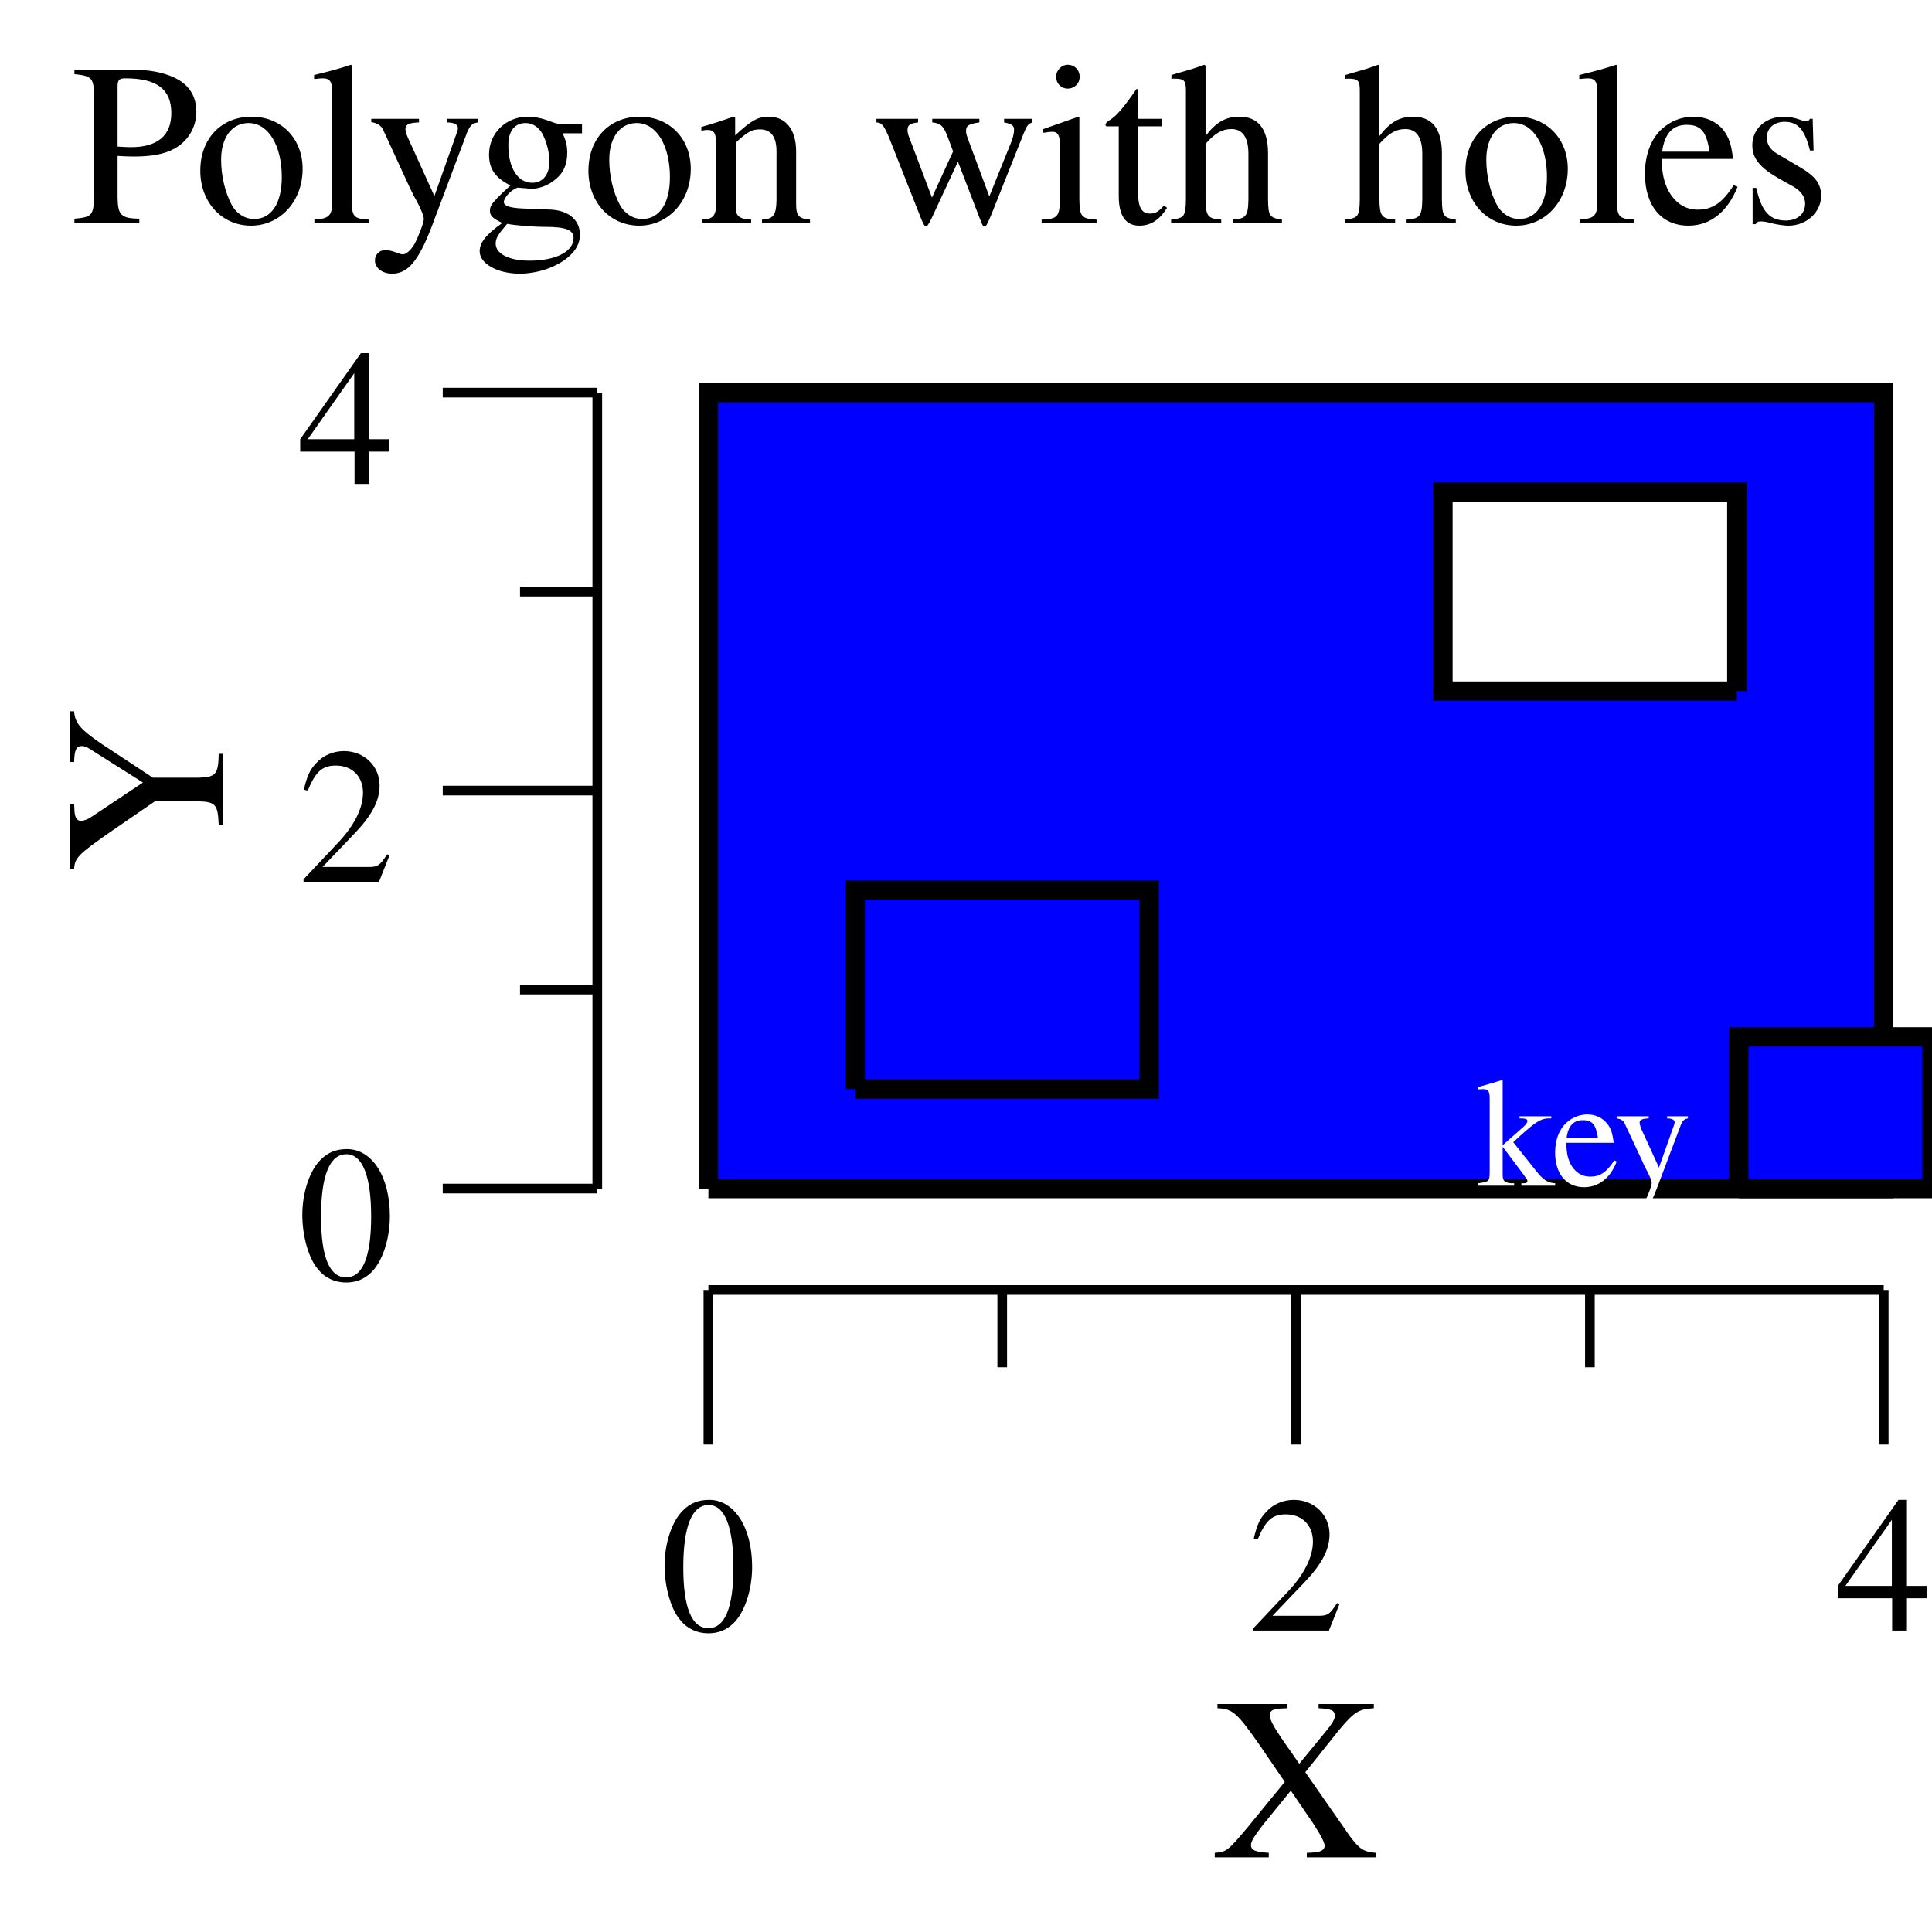
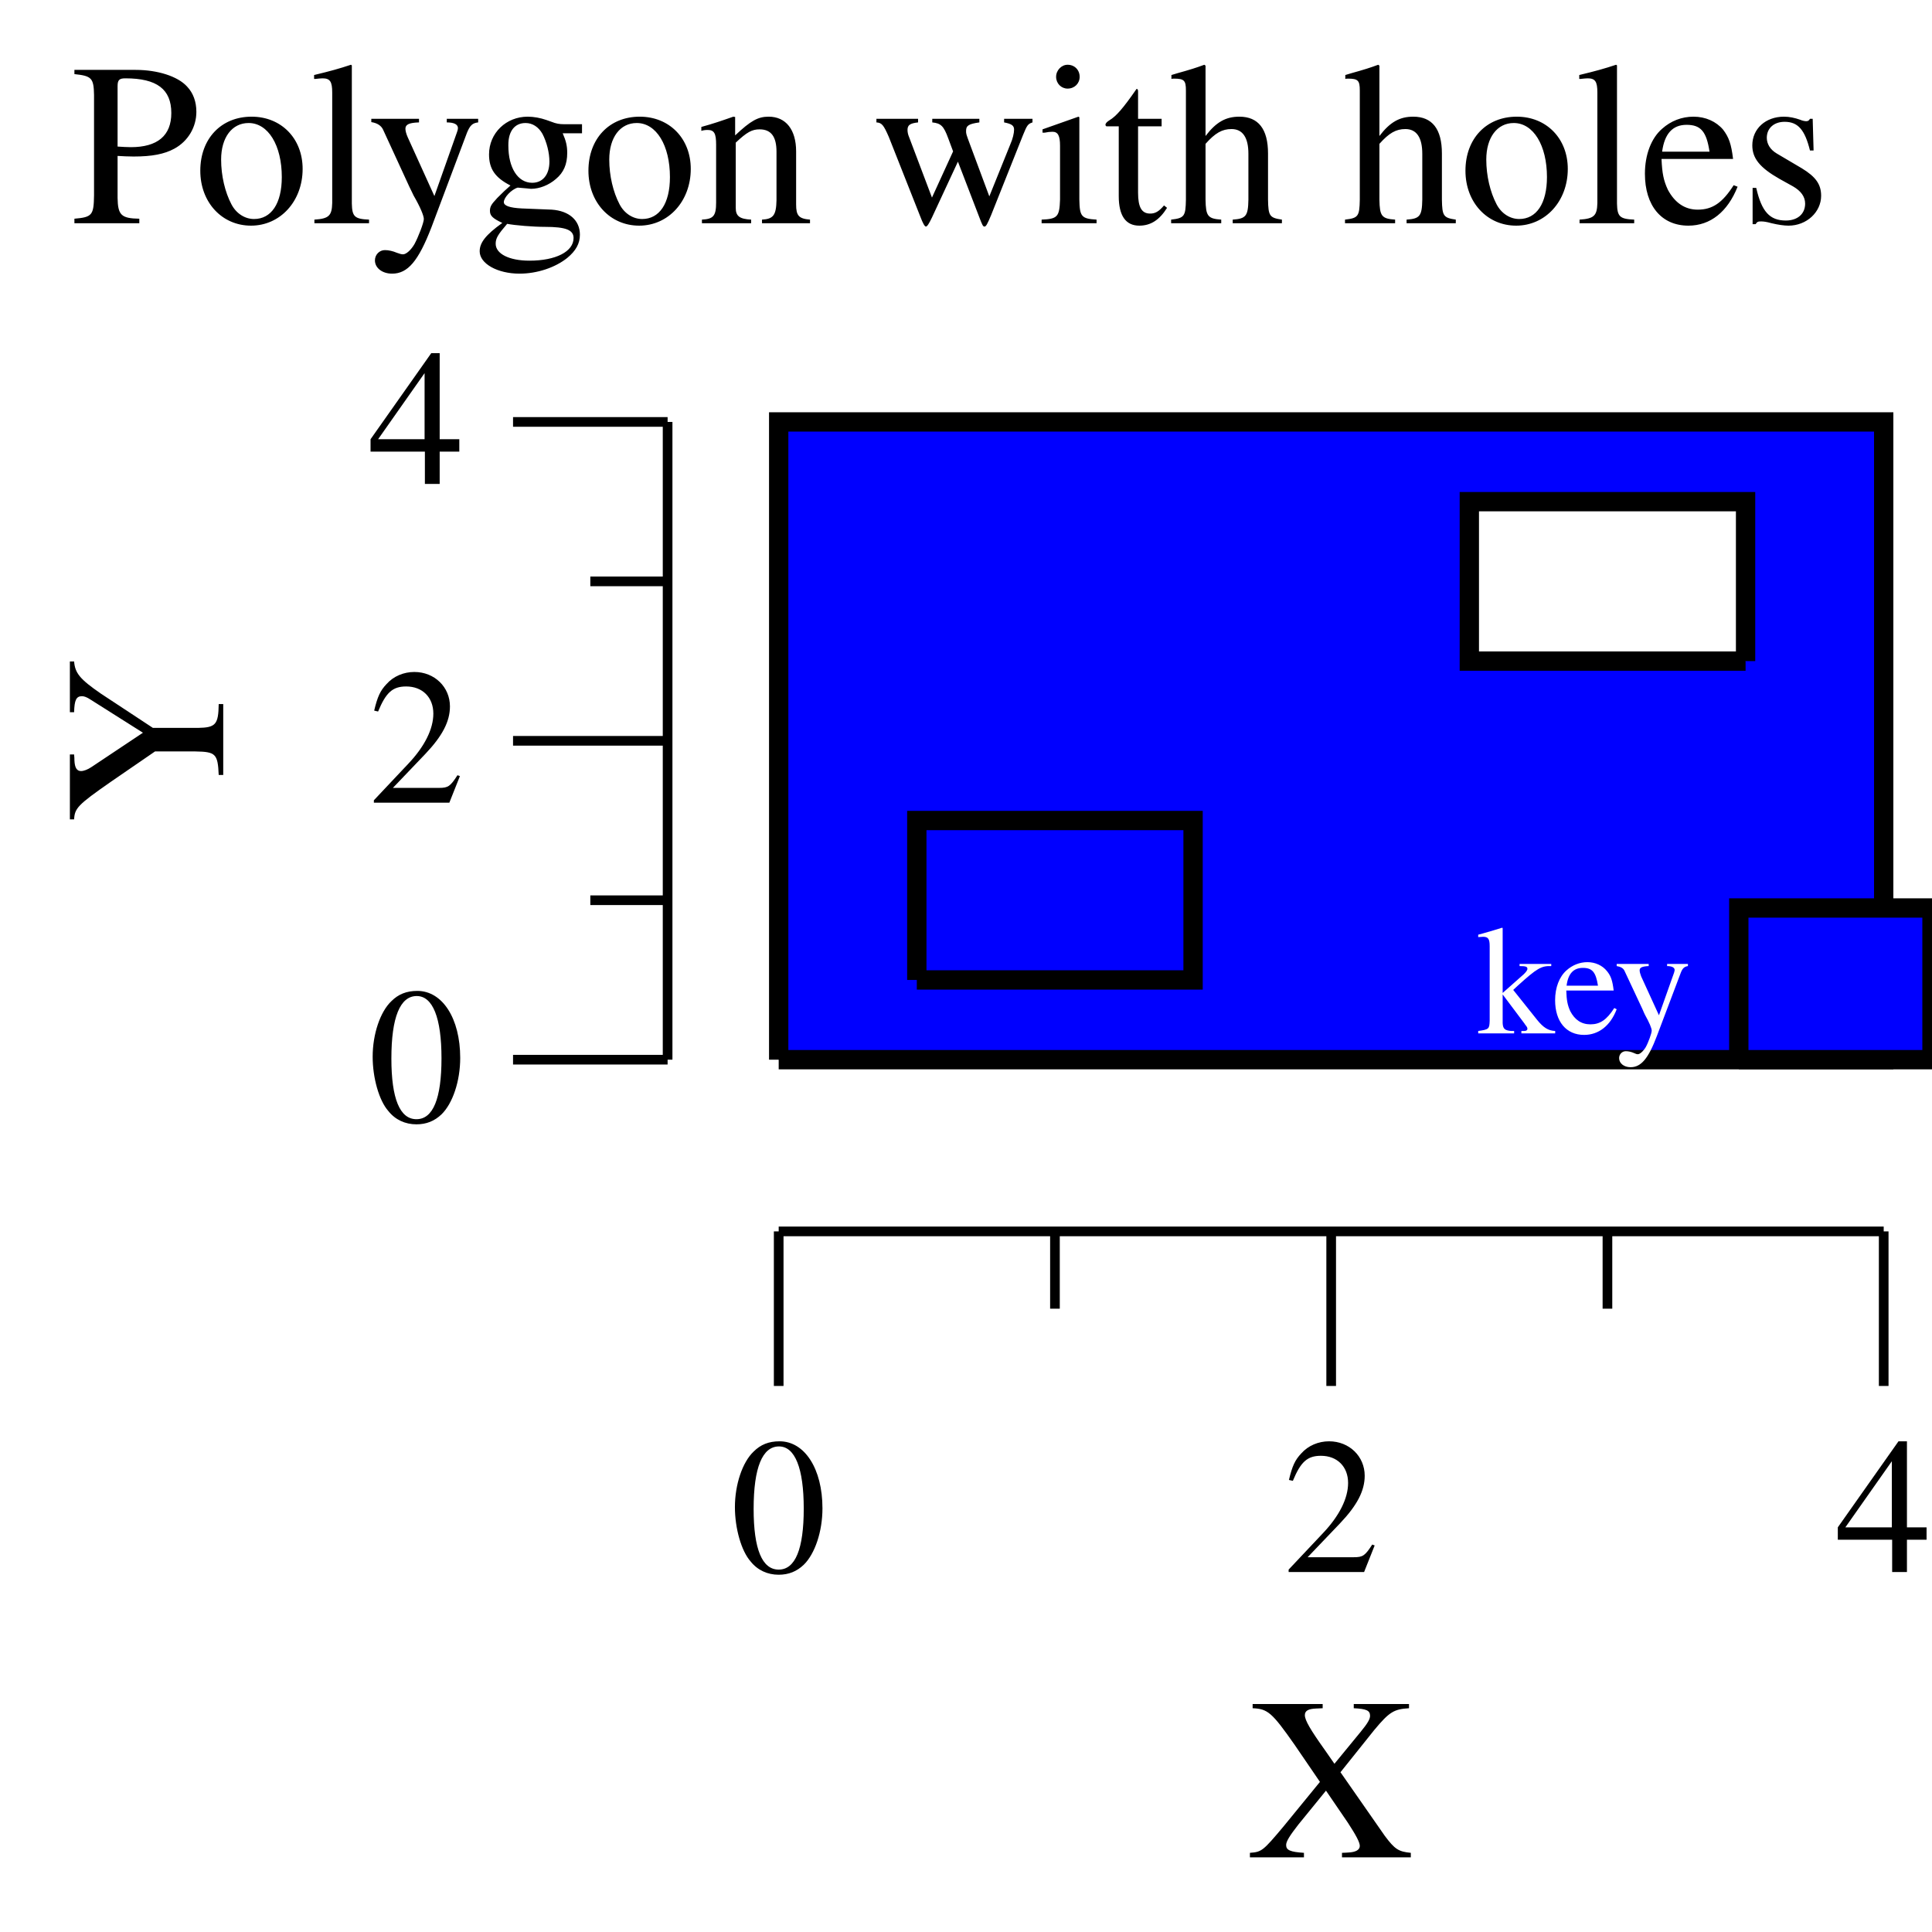
<svg xmlns="http://www.w3.org/2000/svg" width="100pt" height="100pt" viewBox="0 0 100 100">
  <g transform="scale(1, -1) translate(0, -100)">
    <path d="M0,0L100,0L100,100L0,100Z" style="fill:#FFFFFF" />
    <text x="3.664" y="-88.445" transform="scale(1, -1)" style="font-family:Times;font-weight:normal;font-style:normal;font-size:12px">Polygon with holes</text>
-     <text x="62.75" y="-3.861" transform="scale(1, -1)" style="font-family:Times;font-weight:normal;font-style:normal;font-size:12px">X</text>
-     <text x="34.166" y="-15.602" transform="scale(1, -1)" style="font-family:Times;font-weight:normal;font-style:normal;font-size:10px">0</text>
-     <text x="64.583" y="-15.602" transform="scale(1, -1)" style="font-family:Times;font-weight:normal;font-style:normal;font-size:10px">2</text>
-     <text x="95" y="-15.602" transform="scale(1, -1)" style="font-family:Times;font-weight:normal;font-style:normal;font-size:10px">4</text>
-     <path d="M36.666,25.23L36.666,33.23" style="fill:none;stroke:#000000;stroke-width:0.5" />
-     <path d="M67.083,25.23L67.083,33.23" style="fill:none;stroke:#000000;stroke-width:0.5" />
-     <path d="M97.5,25.23L97.5,33.23" style="fill:none;stroke:#000000;stroke-width:0.5" />
-     <path d="M51.875,29.23L51.875,33.23" style="fill:none;stroke:#000000;stroke-width:0.5" />
-     <path d="M82.292,29.23L82.292,33.23" style="fill:none;stroke:#000000;stroke-width:0.5" />
-     <path d="M36.666,33.23L97.5,33.23" style="fill:none;stroke:#000000;stroke-width:0.5" />
+     <text x="64.569" y="-3.861" transform="scale(1, -1)" style="font-family:Times;font-weight:normal;font-style:normal;font-size:12px">X</text>
+     <text x="37.805" y="-18.634" transform="scale(1, -1)" style="font-family:Times;font-weight:normal;font-style:normal;font-size:10px">0</text>
+     <text x="66.402" y="-18.634" transform="scale(1, -1)" style="font-family:Times;font-weight:normal;font-style:normal;font-size:10px">2</text>
+     <text x="95" y="-18.634" transform="scale(1, -1)" style="font-family:Times;font-weight:normal;font-style:normal;font-size:10px">4</text>
+     <path d="M40.305,28.263L40.305,36.263" style="fill:none;stroke:#000000;stroke-width:0.5" />
+     <path d="M68.902,28.263L68.902,36.263" style="fill:none;stroke:#000000;stroke-width:0.5" />
+     <path d="M97.5,28.263L97.5,36.263" style="fill:none;stroke:#000000;stroke-width:0.5" />
+     <path d="M54.604,32.263L54.604,36.263" style="fill:none;stroke:#000000;stroke-width:0.5" />
+     <path d="M83.201,32.263L83.201,36.263" style="fill:none;stroke:#000000;stroke-width:0.5" />
+     <path d="M40.305,36.263L97.5,36.263" style="fill:none;stroke:#000000;stroke-width:0.5" />
    <g transform="rotate(90)">
-       <text x="54.746" y="11.555" transform="scale(1, -1)" style="font-family:Times;font-weight:normal;font-style:normal;font-size:12px">Y</text>
+       <text x="57.323" y="11.555" transform="scale(1, -1)" style="font-family:Times;font-weight:normal;font-style:normal;font-size:12px">Y</text>
    </g>
-     <text x="15.416" y="-33.759" transform="scale(1, -1)" style="font-family:Times;font-weight:normal;font-style:normal;font-size:10px">0</text>
-     <text x="15.416" y="-54.357" transform="scale(1, -1)" style="font-family:Times;font-weight:normal;font-style:normal;font-size:10px">2</text>
-     <text x="15.416" y="-74.955" transform="scale(1, -1)" style="font-family:Times;font-weight:normal;font-style:normal;font-size:10px">4</text>
-     <path d="M22.916,38.48L30.916,38.48" style="fill:none;stroke:#000000;stroke-width:0.5" />
-     <path d="M22.916,59.079L30.916,59.079" style="fill:none;stroke:#000000;stroke-width:0.5" />
-     <path d="M22.916,79.677L30.916,79.677" style="fill:none;stroke:#000000;stroke-width:0.5" />
-     <path d="M26.916,48.78L30.916,48.78" style="fill:none;stroke:#000000;stroke-width:0.5" />
-     <path d="M26.916,69.378L30.916,69.378" style="fill:none;stroke:#000000;stroke-width:0.5" />
-     <path d="M30.916,38.48L30.916,79.677" style="fill:none;stroke:#000000;stroke-width:0.5" />
-     <path d="M36.666,38.48L97.5,38.48L97.5,79.677L36.666,79.677ZM44.27,43.63L59.479,43.63L59.479,53.929L44.27,53.929ZM89.896,64.228L74.687,64.228L74.687,74.527L89.896,74.527Z" style="fill:#0000FF" />
-     <path d="M36.666,38.48L97.5,38.48L97.5,79.677L36.666,79.677L36.666,38.48" style="fill:none;stroke:#000000" />
-     <path d="M44.27,43.63L59.479,43.63L59.479,53.929L44.27,53.929L44.27,43.63" style="fill:none;stroke:#000000" />
-     <path d="M89.896,64.228L74.687,64.228L74.687,74.527L89.896,74.527L89.896,64.228" style="fill:none;stroke:#000000" />
-     <path d="M90,38.48L90,46.332L100,46.332L100,38.48Z" style="fill:#0000FF" />
-     <path d="M90,38.48L90,46.332L100,46.332L100,38.48L90,38.48" style="fill:none;stroke:#000000" />
-     <text x="76.449" y="-38.629" transform="scale(1, -1)" style="font-family:Times;font-weight:normal;font-style:normal;font-size:8px;fill:#FFFFFF">key</text>
+     <text x="19.055" y="-41.946" transform="scale(1, -1)" style="font-family:Times;font-weight:normal;font-style:normal;font-size:10px">0</text>
+     <text x="19.055" y="-58.45" transform="scale(1, -1)" style="font-family:Times;font-weight:normal;font-style:normal;font-size:10px">2</text>
+     <text x="19.055" y="-74.955" transform="scale(1, -1)" style="font-family:Times;font-weight:normal;font-style:normal;font-size:10px">4</text>
+     <path d="M26.555,45.151L34.555,45.151" style="fill:none;stroke:#000000;stroke-width:0.5" />
+     <path d="M26.555,61.656L34.555,61.656" style="fill:none;stroke:#000000;stroke-width:0.5" />
+     <path d="M26.555,78.161L34.555,78.161" style="fill:none;stroke:#000000;stroke-width:0.5" />
+     <path d="M30.555,53.404L34.555,53.404" style="fill:none;stroke:#000000;stroke-width:0.5" />
+     <path d="M30.555,69.908L34.555,69.908" style="fill:none;stroke:#000000;stroke-width:0.5" />
+     <path d="M34.555,45.151L34.555,78.161" style="fill:none;stroke:#000000;stroke-width:0.5" />
+     <path d="M40.305,45.151L97.5,45.151L97.5,78.161L40.305,78.161ZM47.454,49.278L61.753,49.278L61.753,57.53L47.454,57.53ZM90.351,65.782L76.052,65.782L76.052,74.034L90.351,74.034Z" style="fill:#0000FF" />
+     <path d="M40.305,45.151L97.5,45.151L97.5,78.161L40.305,78.161L40.305,45.151" style="fill:none;stroke:#000000" />
+     <path d="M47.454,49.278L61.753,49.278L61.753,57.53L47.454,57.53L47.454,49.278" style="fill:none;stroke:#000000" />
+     <path d="M90.351,65.782L76.052,65.782L76.052,74.034L90.351,74.034L90.351,65.782" style="fill:none;stroke:#000000" />
+     <path d="M90,45.151L90,53.003L100,53.003L100,45.151Z" style="fill:#0000FF" />
+     <path d="M90,45.151L90,53.003L100,53.003L100,45.151L90,45.151" style="fill:none;stroke:#000000" />
+     <text x="76.449" y="-46.513" transform="scale(1, -1)" style="font-family:Times;font-weight:normal;font-style:normal;font-size:8px;fill:#FFFFFF">key</text>
  </g>
</svg>
